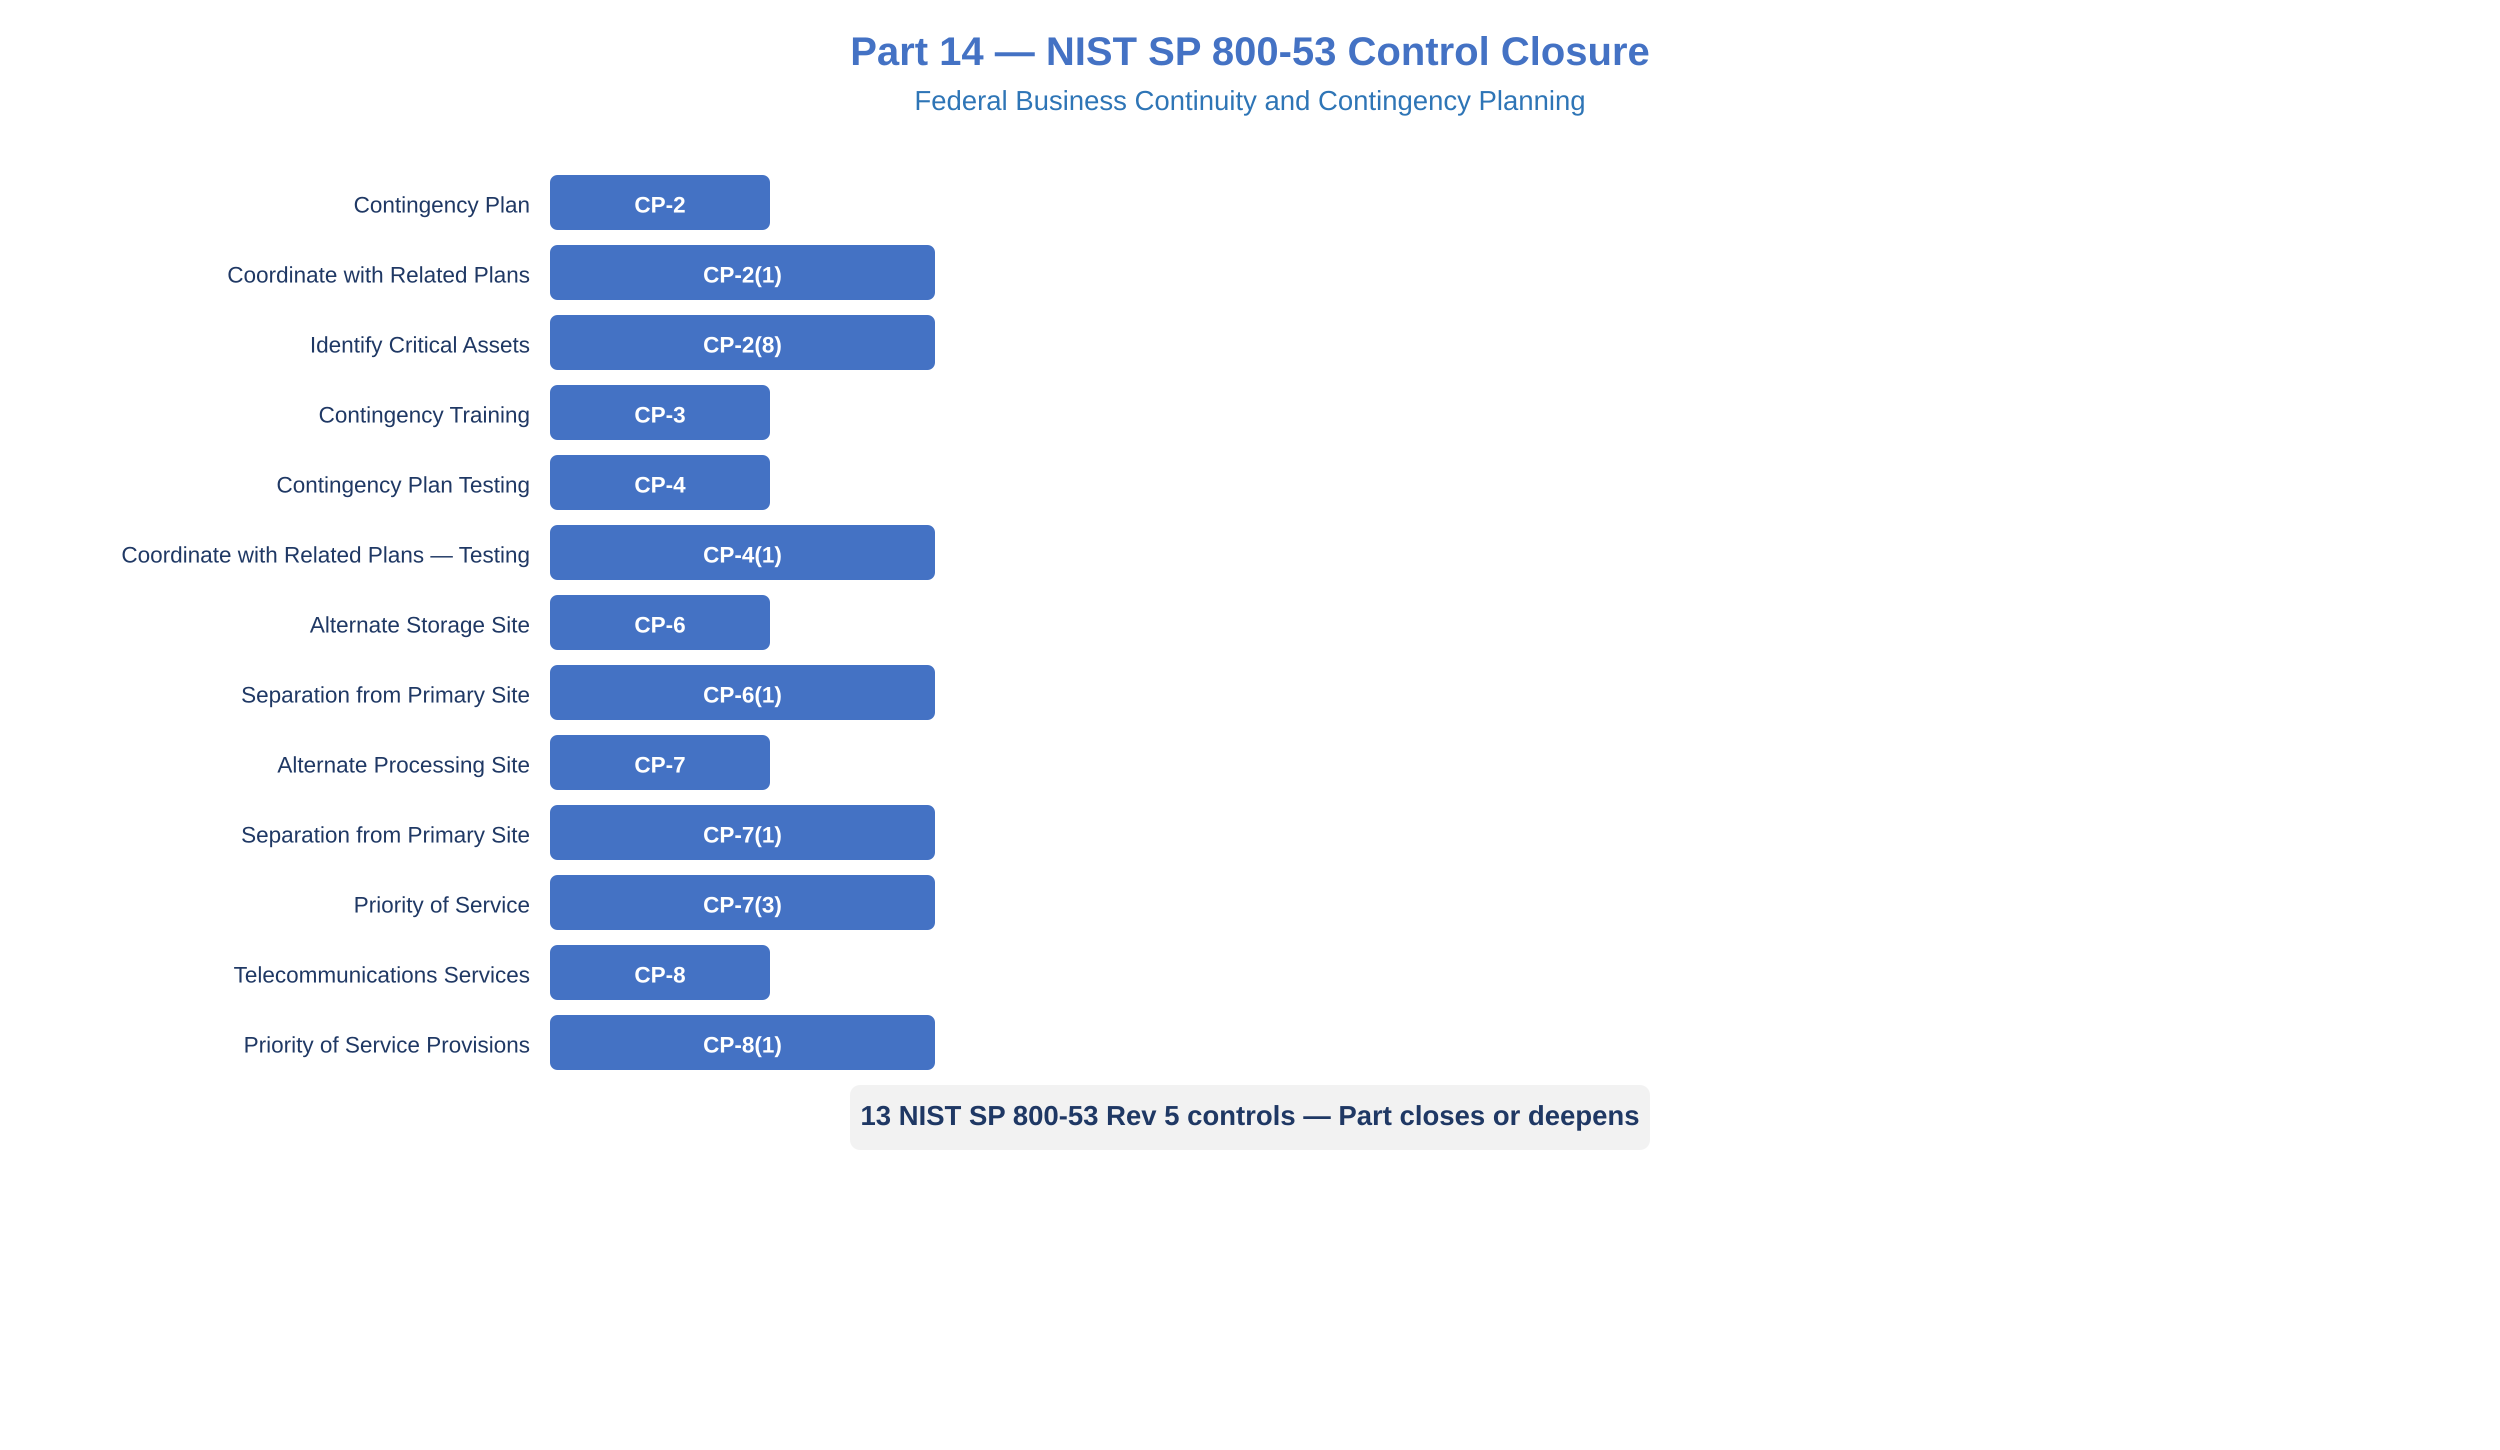
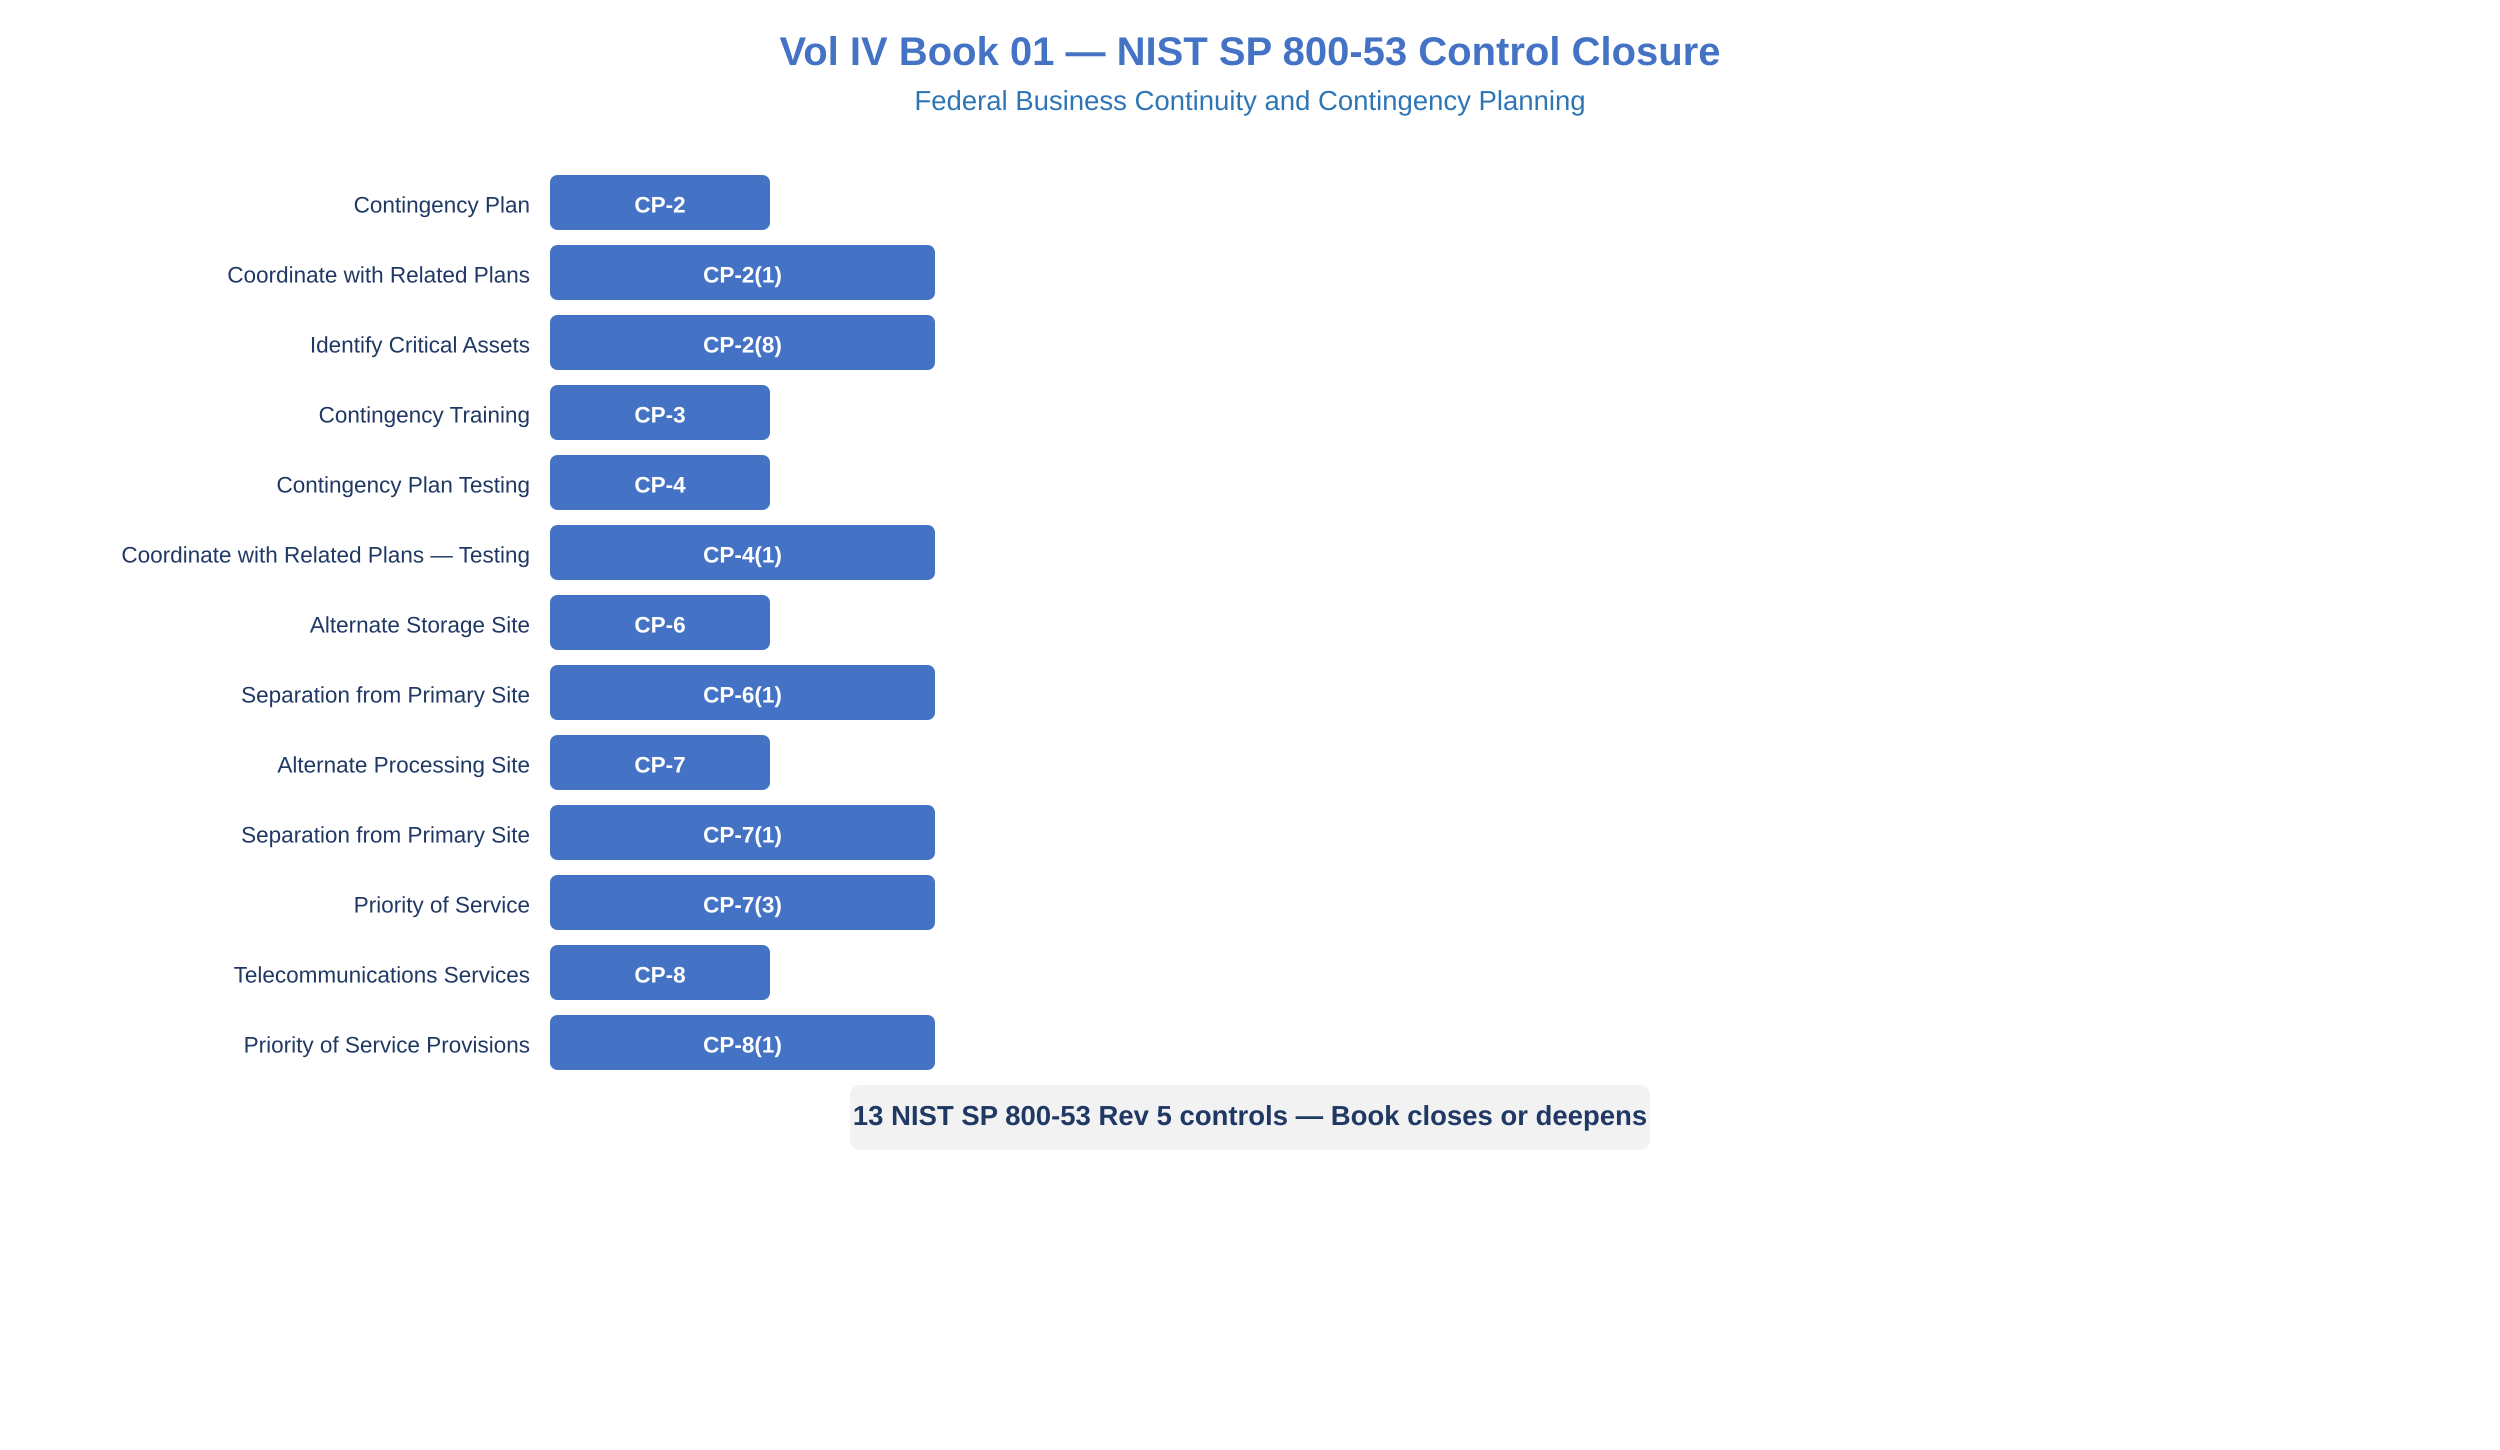
<svg xmlns="http://www.w3.org/2000/svg" viewBox="0 0 1000 580" style="font-family:Arial,sans-serif;background:#FFFFFF;">
  <rect width="1000" height="580" fill="#FFFFFF" />
  <defs>
    <marker id="arw" markerWidth="8" markerHeight="8" refX="6" refY="3" orient="auto">
      <path d="M0,0 L0,6 L8,3 z" fill="#999" />
    </marker>
    <marker id="arww" markerWidth="8" markerHeight="8" refX="6" refY="3" orient="auto">
      <path d="M0,0 L0,6 L8,3 z" fill="#fff" />
    </marker>
  </defs>
-   <text x="500" y="26" text-anchor="middle" font-size="16" font-weight="bold" font-style="normal" fill="#4472C4">Part 14 — NIST SP 800-53 Control Closure</text>
+   <text x="500" y="26" text-anchor="middle" font-size="16" font-weight="bold" font-style="normal" fill="#4472C4">Vol IV Book 01 — NIST SP 800-53 Control Closure</text>
  <text x="500" y="44" text-anchor="middle" font-size="11" font-weight="normal" font-style="normal" fill="#2E75B6">Federal Business Continuity and Contingency Planning</text>
  <rect x="220" y="70" width="88" height="22" rx="3" fill="#4472C4" />
  <text x="264" y="85" text-anchor="middle" font-size="9" font-weight="bold" font-style="normal" fill="#FFFFFF">CP-2</text>
  <text x="212" y="85" text-anchor="end" font-size="9" font-weight="normal" font-style="normal" fill="#1F3864">Contingency Plan</text>
  <rect x="220" y="98" width="154" height="22" rx="3" fill="#4472C4" />
  <text x="297" y="113" text-anchor="middle" font-size="9" font-weight="bold" font-style="normal" fill="#FFFFFF">CP-2(1)</text>
  <text x="212" y="113" text-anchor="end" font-size="9" font-weight="normal" font-style="normal" fill="#1F3864">Coordinate with Related Plans</text>
  <rect x="220" y="126" width="154" height="22" rx="3" fill="#4472C4" />
  <text x="297" y="141" text-anchor="middle" font-size="9" font-weight="bold" font-style="normal" fill="#FFFFFF">CP-2(8)</text>
  <text x="212" y="141" text-anchor="end" font-size="9" font-weight="normal" font-style="normal" fill="#1F3864">Identify Critical Assets</text>
  <rect x="220" y="154" width="88" height="22" rx="3" fill="#4472C4" />
  <text x="264" y="169" text-anchor="middle" font-size="9" font-weight="bold" font-style="normal" fill="#FFFFFF">CP-3</text>
  <text x="212" y="169" text-anchor="end" font-size="9" font-weight="normal" font-style="normal" fill="#1F3864">Contingency Training</text>
  <rect x="220" y="182" width="88" height="22" rx="3" fill="#4472C4" />
  <text x="264" y="197" text-anchor="middle" font-size="9" font-weight="bold" font-style="normal" fill="#FFFFFF">CP-4</text>
  <text x="212" y="197" text-anchor="end" font-size="9" font-weight="normal" font-style="normal" fill="#1F3864">Contingency Plan Testing</text>
  <rect x="220" y="210" width="154" height="22" rx="3" fill="#4472C4" />
  <text x="297" y="225" text-anchor="middle" font-size="9" font-weight="bold" font-style="normal" fill="#FFFFFF">CP-4(1)</text>
  <text x="212" y="225" text-anchor="end" font-size="9" font-weight="normal" font-style="normal" fill="#1F3864">Coordinate with Related Plans — Testing</text>
  <rect x="220" y="238" width="88" height="22" rx="3" fill="#4472C4" />
  <text x="264" y="253" text-anchor="middle" font-size="9" font-weight="bold" font-style="normal" fill="#FFFFFF">CP-6</text>
  <text x="212" y="253" text-anchor="end" font-size="9" font-weight="normal" font-style="normal" fill="#1F3864">Alternate Storage Site</text>
  <rect x="220" y="266" width="154" height="22" rx="3" fill="#4472C4" />
  <text x="297" y="281" text-anchor="middle" font-size="9" font-weight="bold" font-style="normal" fill="#FFFFFF">CP-6(1)</text>
  <text x="212" y="281" text-anchor="end" font-size="9" font-weight="normal" font-style="normal" fill="#1F3864">Separation from Primary Site</text>
  <rect x="220" y="294" width="88" height="22" rx="3" fill="#4472C4" />
  <text x="264" y="309" text-anchor="middle" font-size="9" font-weight="bold" font-style="normal" fill="#FFFFFF">CP-7</text>
  <text x="212" y="309" text-anchor="end" font-size="9" font-weight="normal" font-style="normal" fill="#1F3864">Alternate Processing Site</text>
  <rect x="220" y="322" width="154" height="22" rx="3" fill="#4472C4" />
  <text x="297" y="337" text-anchor="middle" font-size="9" font-weight="bold" font-style="normal" fill="#FFFFFF">CP-7(1)</text>
  <text x="212" y="337" text-anchor="end" font-size="9" font-weight="normal" font-style="normal" fill="#1F3864">Separation from Primary Site</text>
  <rect x="220" y="350" width="154" height="22" rx="3" fill="#4472C4" />
  <text x="297" y="365" text-anchor="middle" font-size="9" font-weight="bold" font-style="normal" fill="#FFFFFF">CP-7(3)</text>
  <text x="212" y="365" text-anchor="end" font-size="9" font-weight="normal" font-style="normal" fill="#1F3864">Priority of Service</text>
  <rect x="220" y="378" width="88" height="22" rx="3" fill="#4472C4" />
  <text x="264" y="393" text-anchor="middle" font-size="9" font-weight="bold" font-style="normal" fill="#FFFFFF">CP-8</text>
  <text x="212" y="393" text-anchor="end" font-size="9" font-weight="normal" font-style="normal" fill="#1F3864">Telecommunications Services</text>
  <rect x="220" y="406" width="154" height="22" rx="3" fill="#4472C4" />
  <text x="297" y="421" text-anchor="middle" font-size="9" font-weight="bold" font-style="normal" fill="#FFFFFF">CP-8(1)</text>
  <text x="212" y="421" text-anchor="end" font-size="9" font-weight="normal" font-style="normal" fill="#1F3864">Priority of Service Provisions</text>
  <rect x="340" y="434" width="320" height="26" rx="4" fill="#F2F2F2" />
-   <text x="500" y="450" text-anchor="middle" font-size="11" font-weight="bold" font-style="normal" fill="#1F3864">13 NIST SP 800-53 Rev 5 controls — Part closes or deepens</text>
+   <text x="500" y="450" text-anchor="middle" font-size="11" font-weight="bold" font-style="normal" fill="#1F3864">13 NIST SP 800-53 Rev 5 controls — Book closes or deepens</text>
</svg>
